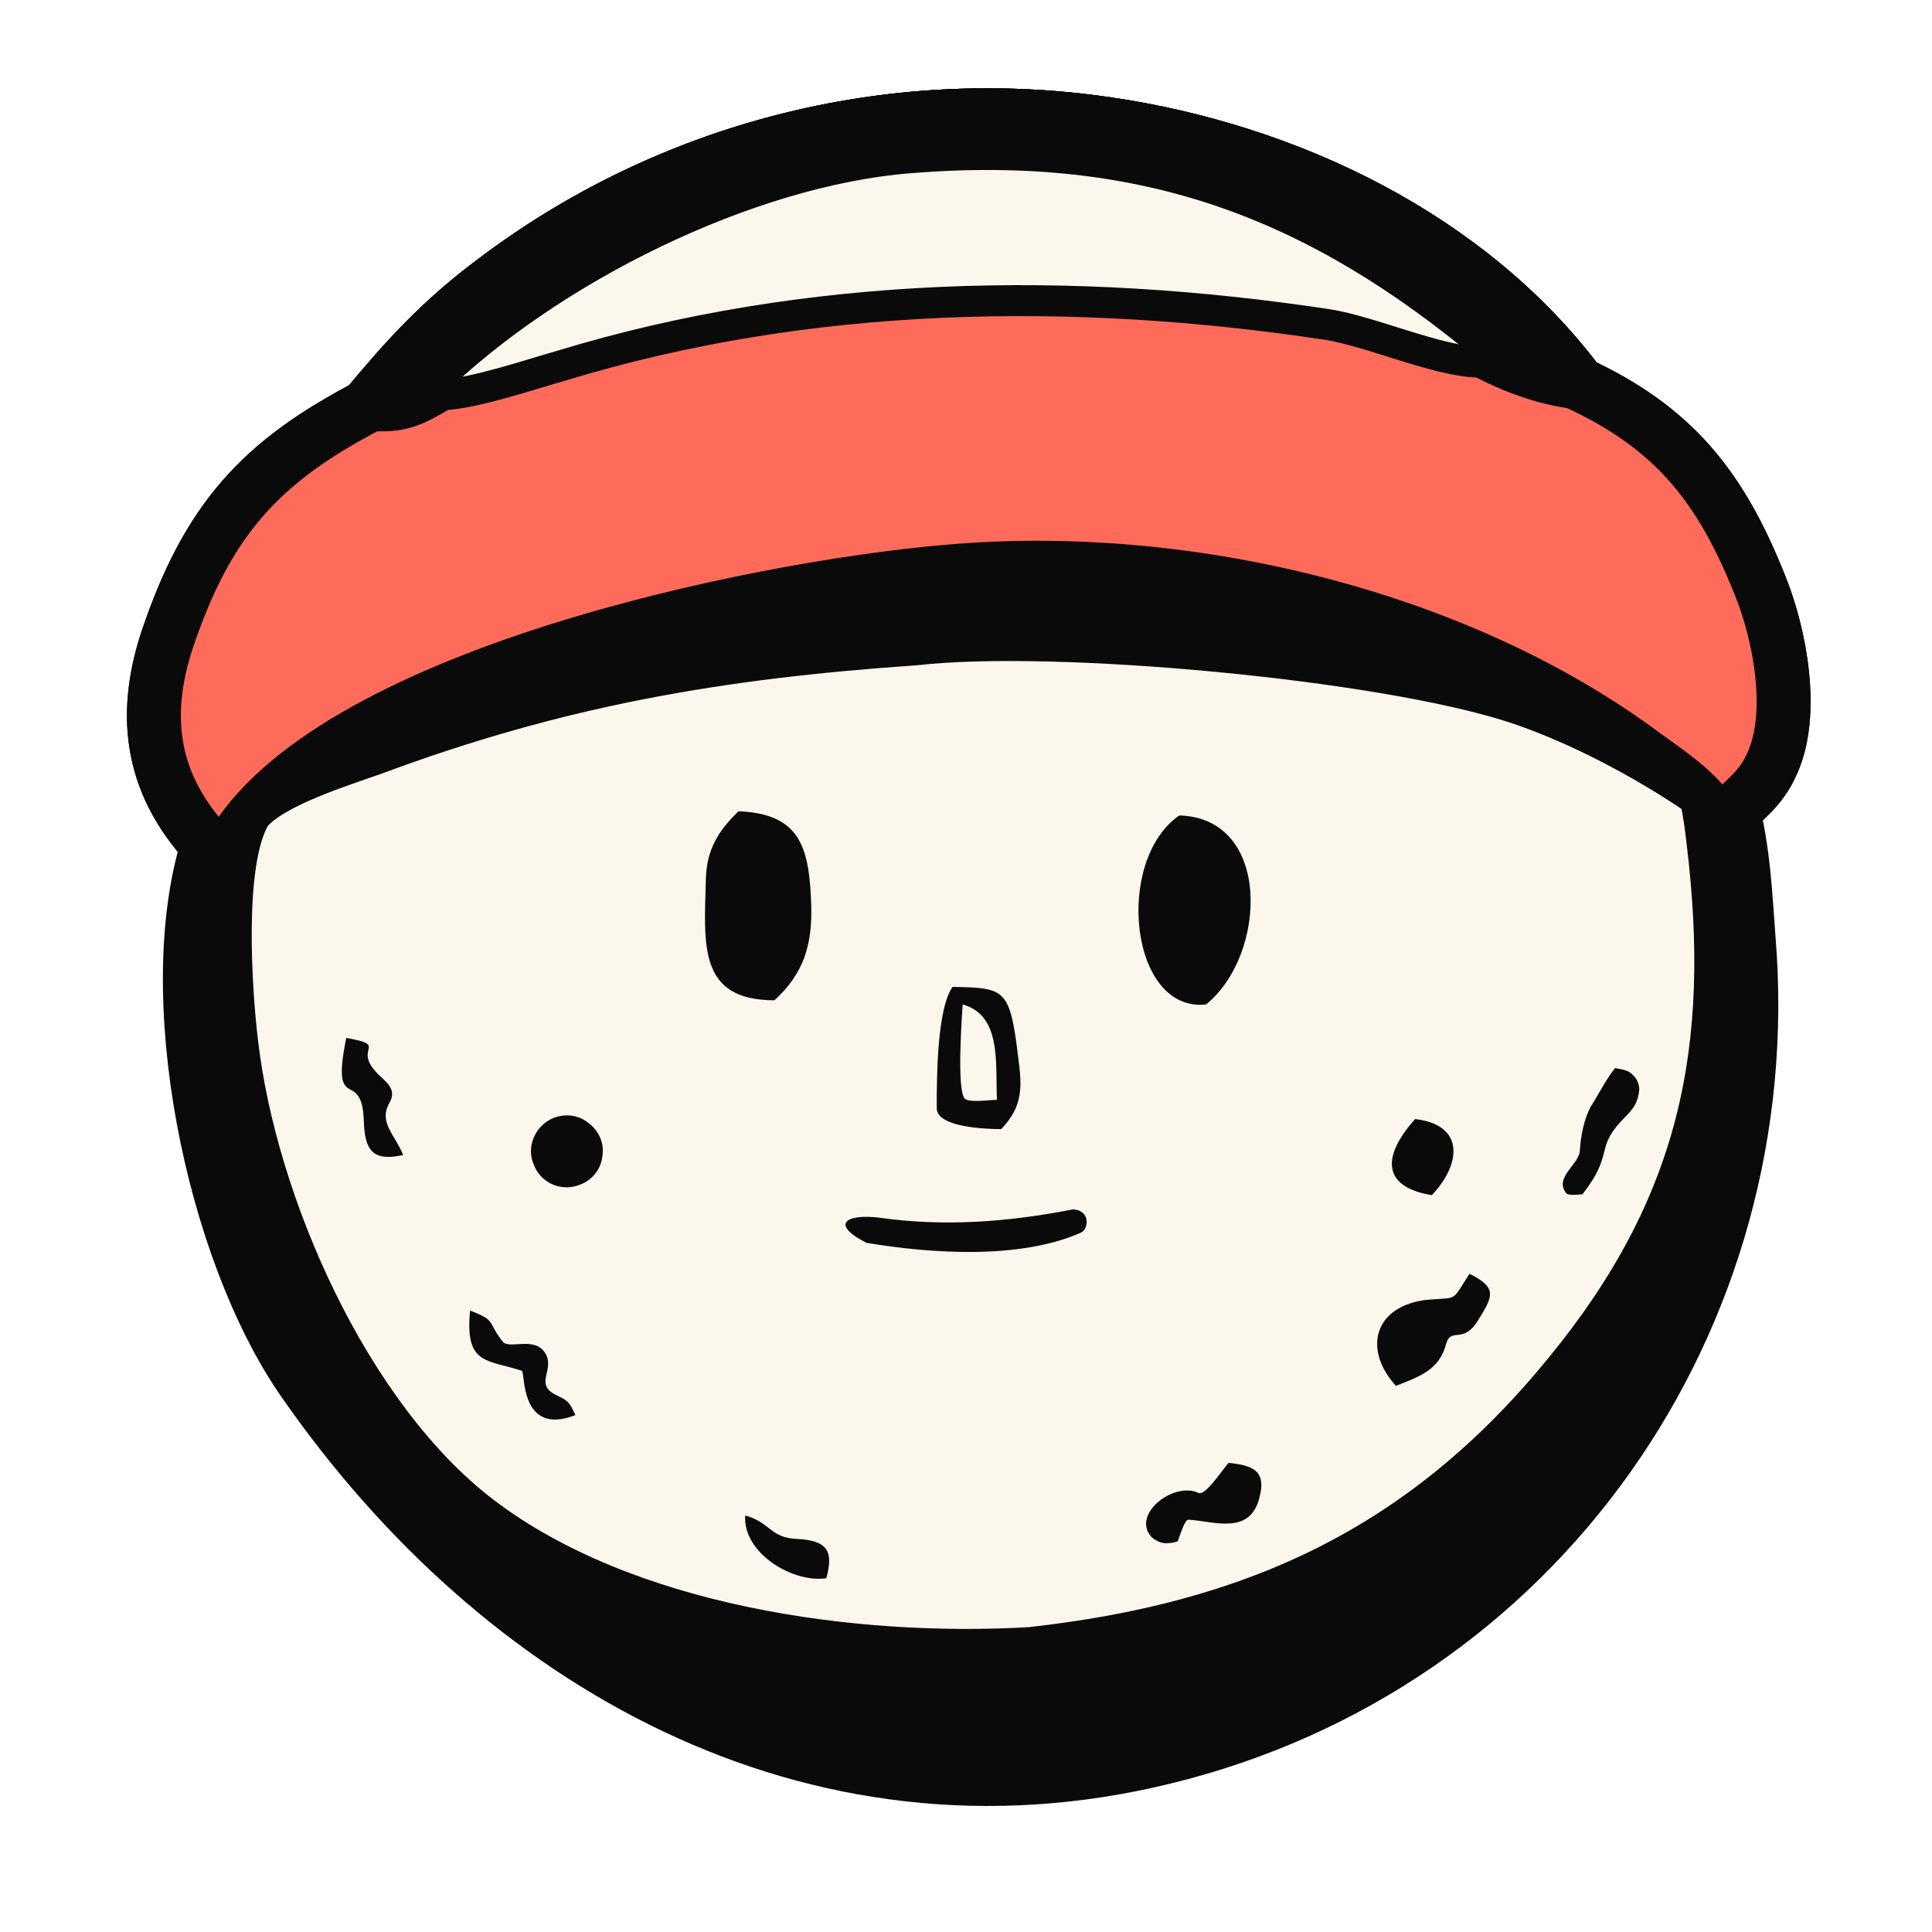
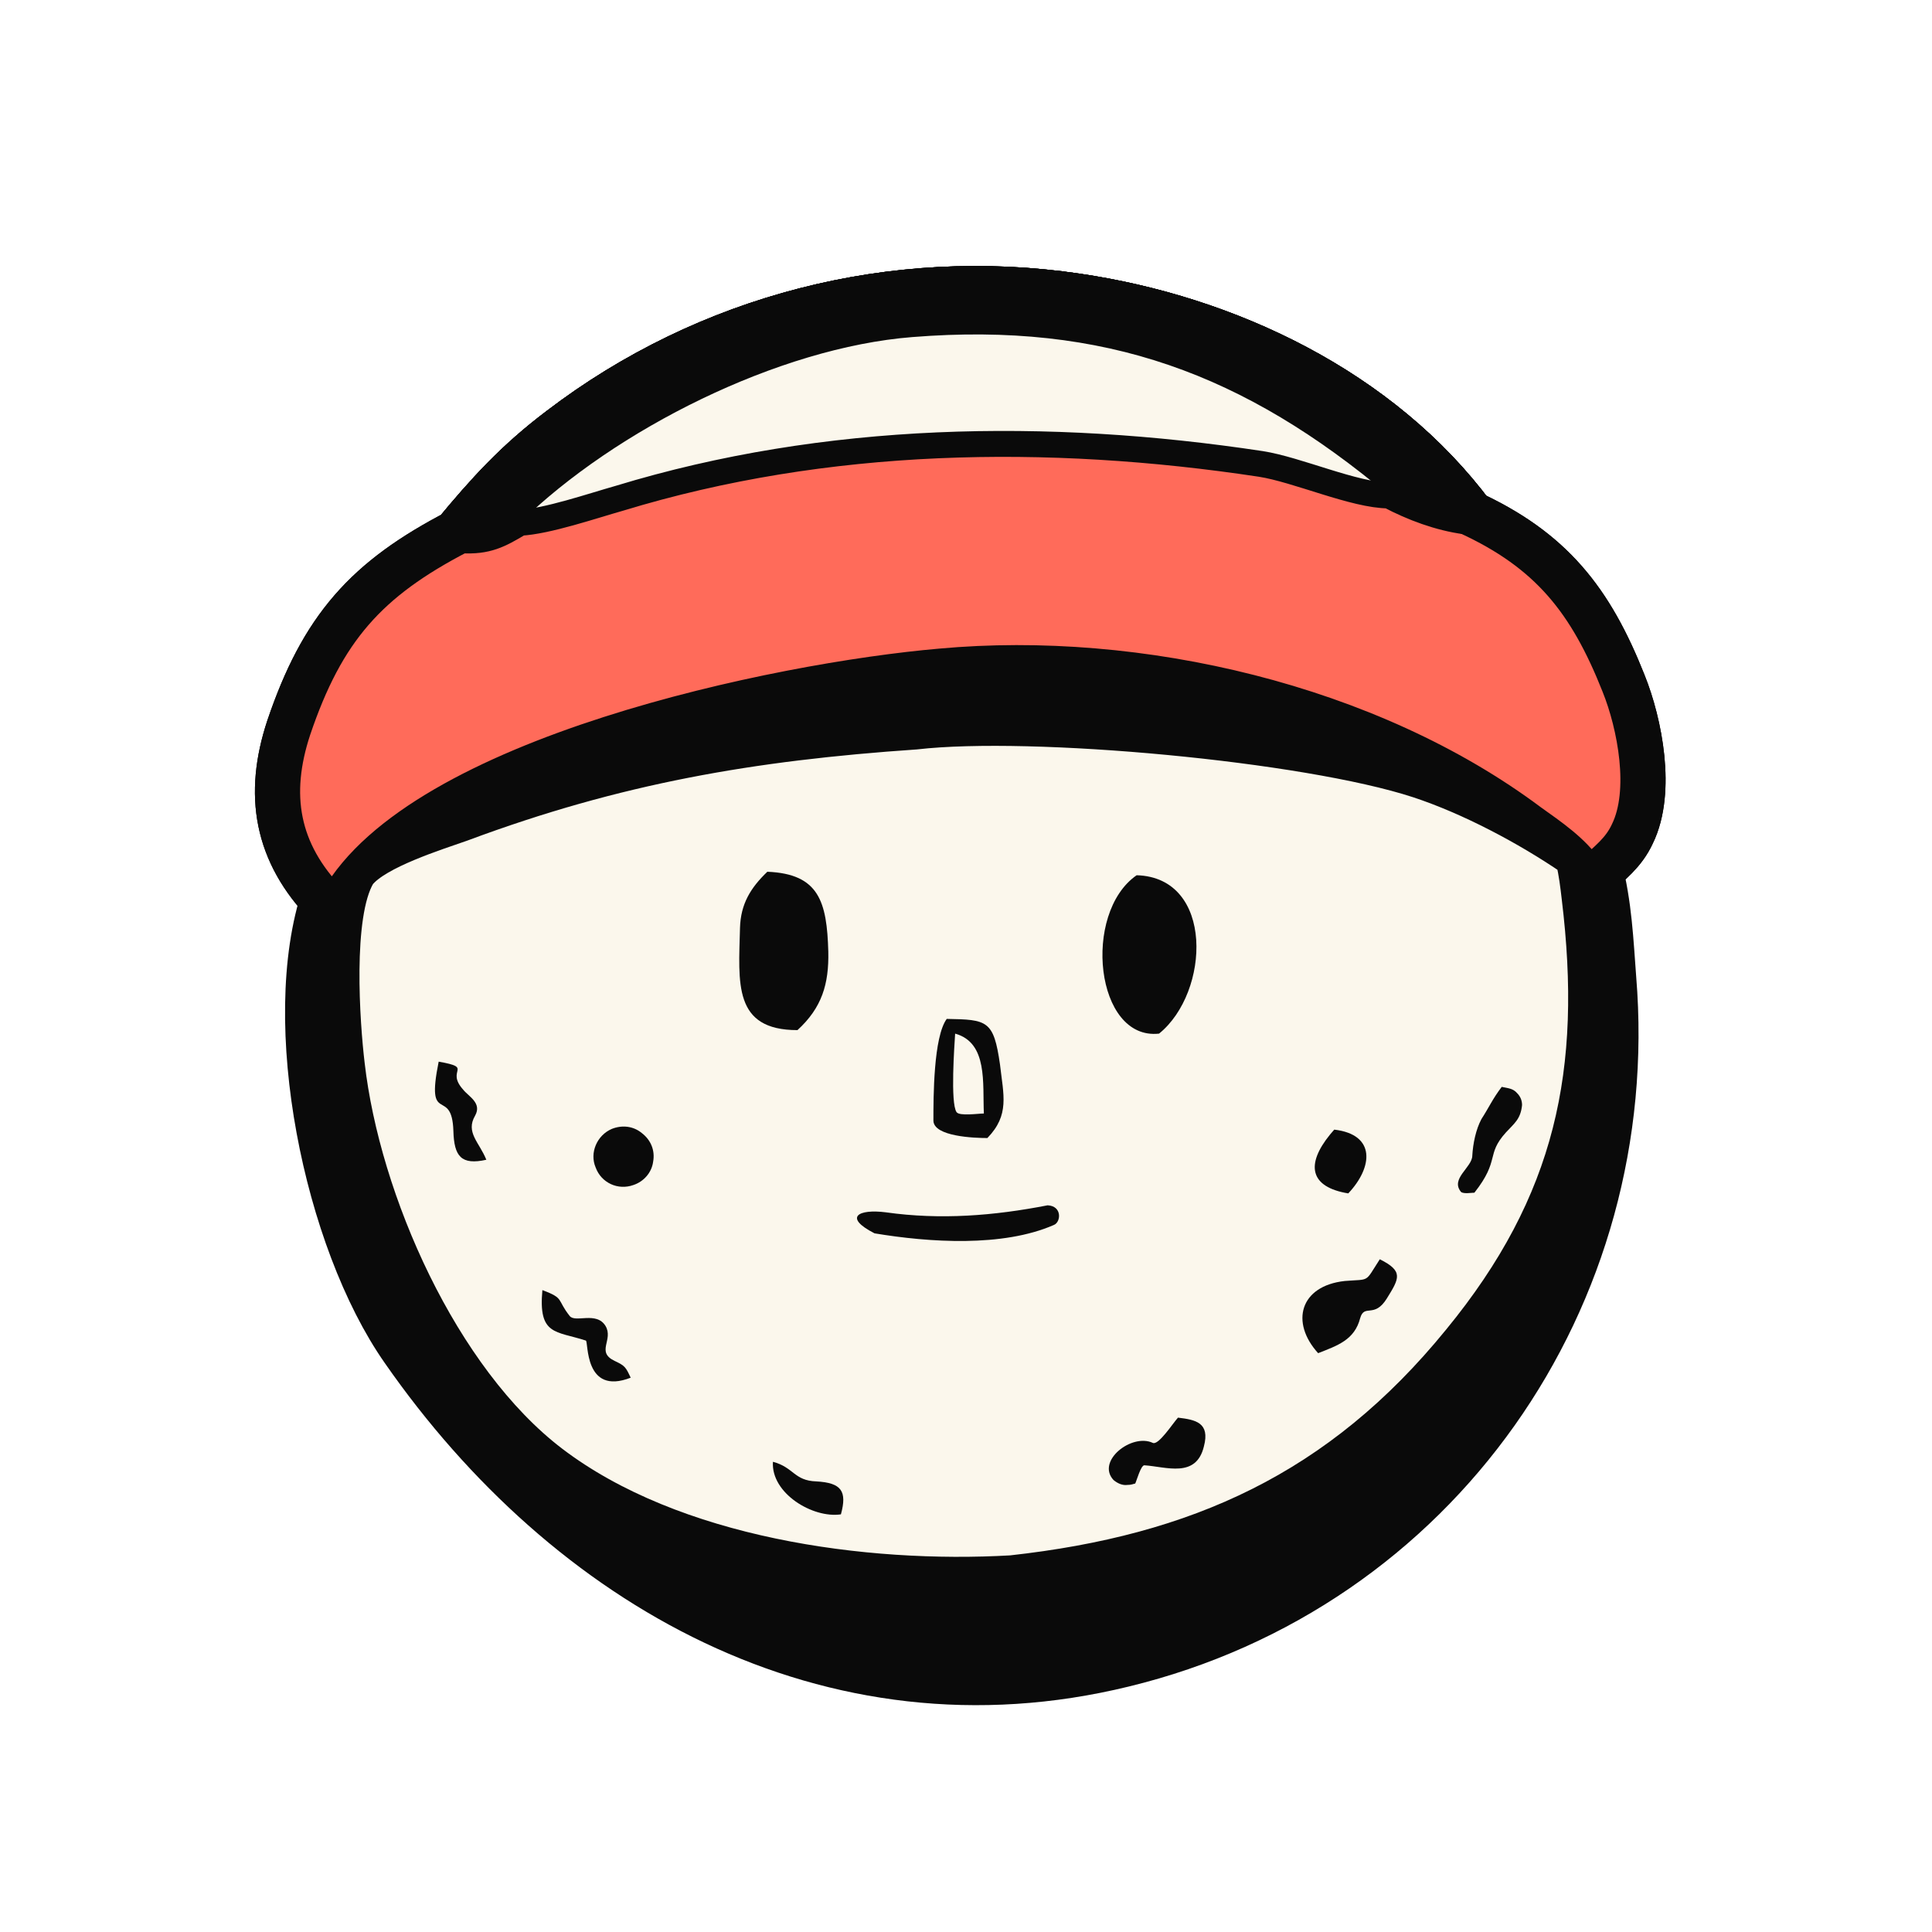
- <svg xmlns="http://www.w3.org/2000/svg" viewBox="511 409 231 231">
+ <svg xmlns="http://www.w3.org/2000/svg" viewBox="489.8 381.6 275.7 275.7">
  <g data-outlined="1" fill="#0a0a0a" stroke="#0a0a0a" stroke-width="9.2" stroke-linejoin="round">
    <path d="M555.7 458.7C560.5 452.9 564.5 448.5 570.6 443.9C591.3 428.1 617.5 421.4 643.2 425.2C664.4 428.3 685.9 438.5 698.9 456C710.2 461.2 715.6 468 720.2 479.6C722.5 485.3 724.2 494.5 721.5 500C720.4 502.4 718.6 503.7 716.7 505.5C718.1 510.9 718.3 516 718.7 521.3C722.4 566.2 693.9 607.1 649.8 617.8C608.5 627.9 571.6 606.7 548.5 573.5C537.7 558.1 531.4 527.4 537.4 509.7C530.6 502.7 529.3 495 532.3 485.9C537 472 543 465.3 555.7 458.7Z" />
    <path d="M555.7 458.7C560.5 452.9 564.5 448.5 570.6 443.9C591.3 428.1 617.5 421.4 643.2 425.2C664.4 428.3 685.9 438.5 698.9 456C710.2 461.2 715.6 468 720.2 479.6C722.5 485.3 724.2 494.5 721.5 500C720.4 502.4 718.6 503.7 716.7 505.5C714.8 502.6 711.4 500.3 708.6 498.3C685.6 481.1 652.4 473.4 624 476C600.8 478 549.4 488.6 537.4 509.7C530.6 502.7 529.3 495 532.3 485.9C537 472 543 465.3 555.7 458.7Z" />
    <path d="M555.7 458.7C560.5 452.9 564.5 448.5 570.6 443.9C591.3 428.1 617.5 421.4 643.2 425.2C664.4 428.3 685.9 438.5 698.9 456C695.2 455.5 691.4 454.1 688 452.3C683.1 452.3 674.9 448.6 669.7 447.8C639.3 443.2 607.7 443.7 578.2 452.7C574.3 453.8 567.9 456 564 456.2C561 458 559.3 458.9 555.7 458.7Z" />
    <path d="M555.7 458.7C560.5 452.9 564.5 448.5 570.6 443.9C591.3 428.1 617.5 421.4 643.2 425.2C664.4 428.3 685.9 438.5 698.9 456C695.2 455.5 691.4 454.1 688 452.3C667.4 435 647.5 427.5 620 429.7C600.9 431.2 577.6 442.9 564 456.2C561 458 559.3 458.9 555.7 458.7Z" />
    <path d="M620.5 486.7C637 484.8 676.1 488.4 692 493.6C699.3 496 707.4 500.3 713.7 504.6C714.1 506.3 714.3 508 714.5 509.7C717.5 534.4 713.6 553 697.6 572.5C680.5 593.5 660.4 602.5 634.1 605.4C613.2 606.6 586.1 602.9 568.9 589.8C553.3 577.9 542.2 552.7 540 533.5C539.3 527.7 538.2 512.2 541.5 506.7C543.9 503.7 552.2 501.1 555.9 499.8C577.9 491.6 597.1 488.3 620.5 486.7Z" />
    <path d="M599.3 506C606.7 506.3 607.8 510.3 608 517.4C608.1 522 607.1 525.4 603.6 528.6C594.4 528.6 595.2 521.9 595.4 514C595.5 510.6 596.9 508.3 599.3 506Z" />
    <path d="M652 506.5C663.1 506.8 662.5 523.2 655.2 529.1C646.1 530.1 644.2 511.9 652 506.5Z" />
    <path d="M624.9 527C630.7 527.1 631.6 527.2 632.5 533.5C633 537.9 633.9 540.7 630.7 544C628.9 544 623 543.8 623 541.5C623 538.2 623 529.6 624.9 527Z" />
    <path d="M639.3 553.6C641.4 553.7 641.2 556 640.2 556.4C632.9 559.6 622.4 558.9 614.6 557.6C610.1 555.3 612.3 554.1 616.2 554.6C624 555.7 631.6 555.1 639.3 553.6Z" />
    <path d="M686.7 561.3C690.1 563 689.5 564 687.7 566.9C685.9 569.8 684.5 567.6 683.9 569.7C683.1 572.8 680.7 573.6 677.9 574.7C673.9 570.3 675.3 565.1 681.7 564.4C685.4 564.1 684.5 564.7 686.7 561.3Z" />
    <path d="M657.9 583.9C660.4 584.2 662.5 584.6 661.6 588C660.5 592.6 656.2 590.9 653.1 590.7C652.6 590.7 652 592.9 651.8 593.3C651.4 593.4 651.2 593.5 650.7 593.5C650 593.6 649.3 593.3 648.7 592.8C646.2 590.1 651.3 586.1 654.3 587.5C655.1 587.9 657.1 584.8 657.9 583.9Z" />
    <path d="M704.1 536.7C705 536.9 705.7 536.9 706.3 537.6C706.8 538.1 707 538.7 707 539.3C706.8 541.3 705.9 541.9 704.7 543.2C701.8 546.4 703.9 547.1 700.2 551.8C699.8 551.8 698.7 552 698.3 551.7C696.7 549.8 699.9 548.2 699.9 546.5C700 544.8 700.4 542.8 701.2 541.3C702.3 539.6 702.8 538.4 704.1 536.7Z" />
    <path d="M567.2 565.7C570.4 566.9 569.2 567 571.1 569.4C571.9 570.4 574.9 568.7 576.2 570.8C577.4 572.8 574.8 574.5 577.5 575.8C579 576.5 579.1 576.7 579.8 578.2C573.1 580.8 573.8 573 573.4 572.9C569.1 571.5 566.6 572.2 567.2 565.7Z" />
    <path d="M552.4 533.1C557.5 534 553.3 534.2 555.9 537.1C556.7 538.1 558.6 539 557.6 540.8C556.2 543.2 558.2 544.6 559.2 547.1C555.6 547.9 554.6 546.6 554.5 543C554.3 536.5 550.5 542.5 552.4 533.1Z" />
  </g>
  <path fill="#0a0a0a" d="M555.7 458.7C560.5 452.9 564.5 448.5 570.6 443.9C591.3 428.1 617.5 421.4 643.2 425.2C664.4 428.3 685.9 438.5 698.9 456C710.2 461.2 715.6 468 720.2 479.6C722.5 485.3 724.2 494.5 721.5 500C720.4 502.4 718.6 503.7 716.7 505.5C718.1 510.9 718.3 516 718.7 521.3C722.4 566.2 693.9 607.1 649.8 617.8C608.5 627.9 571.6 606.7 548.5 573.5C537.7 558.1 531.4 527.4 537.4 509.7C530.6 502.7 529.3 495 532.3 485.9C537 472 543 465.3 555.7 458.7Z" />
  <path stroke="#0a0a0a" stroke-width="3.7" stroke-linejoin="round" fill="#ff6b5a" d="M555.7 458.7C560.5 452.9 564.5 448.5 570.6 443.9C591.3 428.1 617.5 421.4 643.2 425.2C664.4 428.3 685.9 438.5 698.9 456C710.2 461.2 715.6 468 720.2 479.6C722.5 485.3 724.2 494.5 721.5 500C720.4 502.4 718.6 503.7 716.7 505.5C714.8 502.6 711.4 500.3 708.6 498.3C685.6 481.1 652.4 473.4 624 476C600.8 478 549.4 488.6 537.4 509.7C530.6 502.7 529.3 495 532.3 485.9C537 472 543 465.3 555.7 458.7Z" />
  <path stroke="#0a0a0a" stroke-width="3.7" stroke-linejoin="round" fill="#fbf7ec" d="M555.7 458.7C560.5 452.9 564.5 448.5 570.6 443.9C591.3 428.1 617.5 421.4 643.2 425.2C664.4 428.3 685.9 438.5 698.9 456C695.2 455.5 691.4 454.1 688 452.3C683.1 452.3 674.9 448.6 669.7 447.8C639.3 443.2 607.7 443.7 578.2 452.7C574.3 453.8 567.9 456 564 456.2C561 458 559.3 458.9 555.7 458.7Z" />
  <path fill="#0a0a0a" d="M555.7 458.7C560.5 452.9 564.5 448.5 570.6 443.9C591.3 428.1 617.5 421.4 643.2 425.2C664.4 428.3 685.9 438.5 698.9 456C695.2 455.5 691.4 454.1 688 452.3C667.4 435 647.5 427.5 620 429.7C600.9 431.2 577.6 442.9 564 456.2C561 458 559.3 458.9 555.7 458.7Z" />
  <path stroke="#0a0a0a" stroke-width="3.7" stroke-linejoin="round" fill="#fbf7ec" d="M620.5 486.7C637 484.8 676.1 488.4 692 493.6C699.3 496 707.4 500.3 713.7 504.6C714.1 506.3 714.3 508 714.5 509.7C717.5 534.4 713.6 553 697.6 572.5C680.5 593.5 660.4 602.5 634.1 605.4C613.2 606.6 586.1 602.9 568.9 589.8C553.3 577.9 542.2 552.7 540 533.5C539.3 527.7 538.2 512.2 541.5 506.7C543.9 503.7 552.2 501.1 555.9 499.8C577.9 491.6 597.1 488.3 620.5 486.7Z" />
  <path fill="#0a0a0a" d="M599.3 506C606.7 506.3 607.8 510.3 608 517.4C608.1 522 607.1 525.4 603.6 528.6C594.4 528.6 595.2 521.9 595.4 514C595.5 510.6 596.9 508.3 599.3 506Z" />
  <path fill="#0a0a0a" d="M652 506.5C663.1 506.8 662.5 523.2 655.2 529.1C646.1 530.1 644.2 511.9 652 506.5Z" />
  <path fill="#0a0a0a" d="M624.9 527C630.7 527.1 631.6 527.2 632.5 533.5C633 537.9 633.9 540.7 630.7 544C628.9 544 623 543.8 623 541.5C623 538.2 623 529.6 624.9 527Z" />
  <path fill="#fbf7ec" d="M626.1 529.1C630.8 530.4 630 536.2 630.2 540.5C629.4 540.5 626.7 540.9 626.3 540.3C625.4 539 626 530.7 626.1 529.1Z" />
  <path fill="#0a0a0a" d="M639.3 553.6C641.4 553.7 641.2 556 640.2 556.4C632.9 559.6 622.4 558.9 614.6 557.6C610.1 555.3 612.3 554.1 616.2 554.6C624 555.7 631.6 555.1 639.3 553.6Z" />
  <path fill="#0a0a0a" d="M686.7 561.3C690.1 563 689.5 564 687.7 566.9C685.9 569.8 684.5 567.6 683.9 569.7C683.1 572.8 680.7 573.6 677.9 574.7C673.9 570.3 675.3 565.1 681.7 564.4C685.4 564.1 684.5 564.7 686.7 561.3Z" />
  <path fill="#0a0a0a" d="M657.9 583.9C660.4 584.2 662.5 584.6 661.6 588C660.5 592.6 656.2 590.9 653.1 590.7C652.6 590.7 652 592.9 651.8 593.3C651.4 593.4 651.2 593.5 650.7 593.5C650 593.6 649.3 593.3 648.7 592.8C646.2 590.1 651.3 586.1 654.3 587.5C655.1 587.9 657.1 584.8 657.9 583.9Z" />
  <path fill="#0a0a0a" d="M577.1 542.7C578.6 542.1 580.2 542.3 581.4 543.3C582.7 544.3 583.3 545.8 583 547.4C582.8 548.9 581.7 550.2 580.2 550.7C578 551.5 575.6 550.4 574.8 548.2C573.9 546.1 575 543.6 577.1 542.7Z" />
  <path fill="#0a0a0a" d="M704.1 536.7C705 536.9 705.7 536.9 706.3 537.6C706.8 538.1 707 538.7 707 539.3C706.8 541.3 705.9 541.9 704.7 543.2C701.8 546.4 703.9 547.1 700.2 551.8C699.8 551.8 698.7 552 698.3 551.7C696.7 549.8 699.9 548.2 699.9 546.5C700 544.8 700.4 542.8 701.2 541.3C702.3 539.6 702.8 538.4 704.1 536.7Z" />
  <path fill="#0a0a0a" d="M567.2 565.7C570.4 566.9 569.2 567 571.1 569.4C571.9 570.4 574.9 568.7 576.2 570.8C577.4 572.8 574.8 574.5 577.5 575.8C579 576.5 579.1 576.7 579.8 578.2C573.1 580.8 573.8 573 573.4 572.9C569.1 571.5 566.6 572.2 567.2 565.7Z" />
  <path fill="#0a0a0a" d="M680.2 542.8C686.2 543.5 685.7 548.2 682.2 551.9C676.7 551 676.1 547.8 679.6 543.5L680.2 542.8Z" />
  <path fill="#0a0a0a" d="M552.4 533.1C557.5 534 553.3 534.2 555.9 537.1C556.7 538.1 558.6 539 557.6 540.8C556.2 543.2 558.2 544.6 559.2 547.1C555.6 547.9 554.6 546.6 554.5 543C554.3 536.5 550.5 542.5 552.4 533.1Z" />
  <path fill="#0a0a0a" d="M600.1 590.2C603.1 591 603.1 592.9 606.3 593C609.9 593.2 610.7 594.4 609.8 597.7C605.8 598.3 599.8 594.7 600.1 590.2Z" />
</svg>
